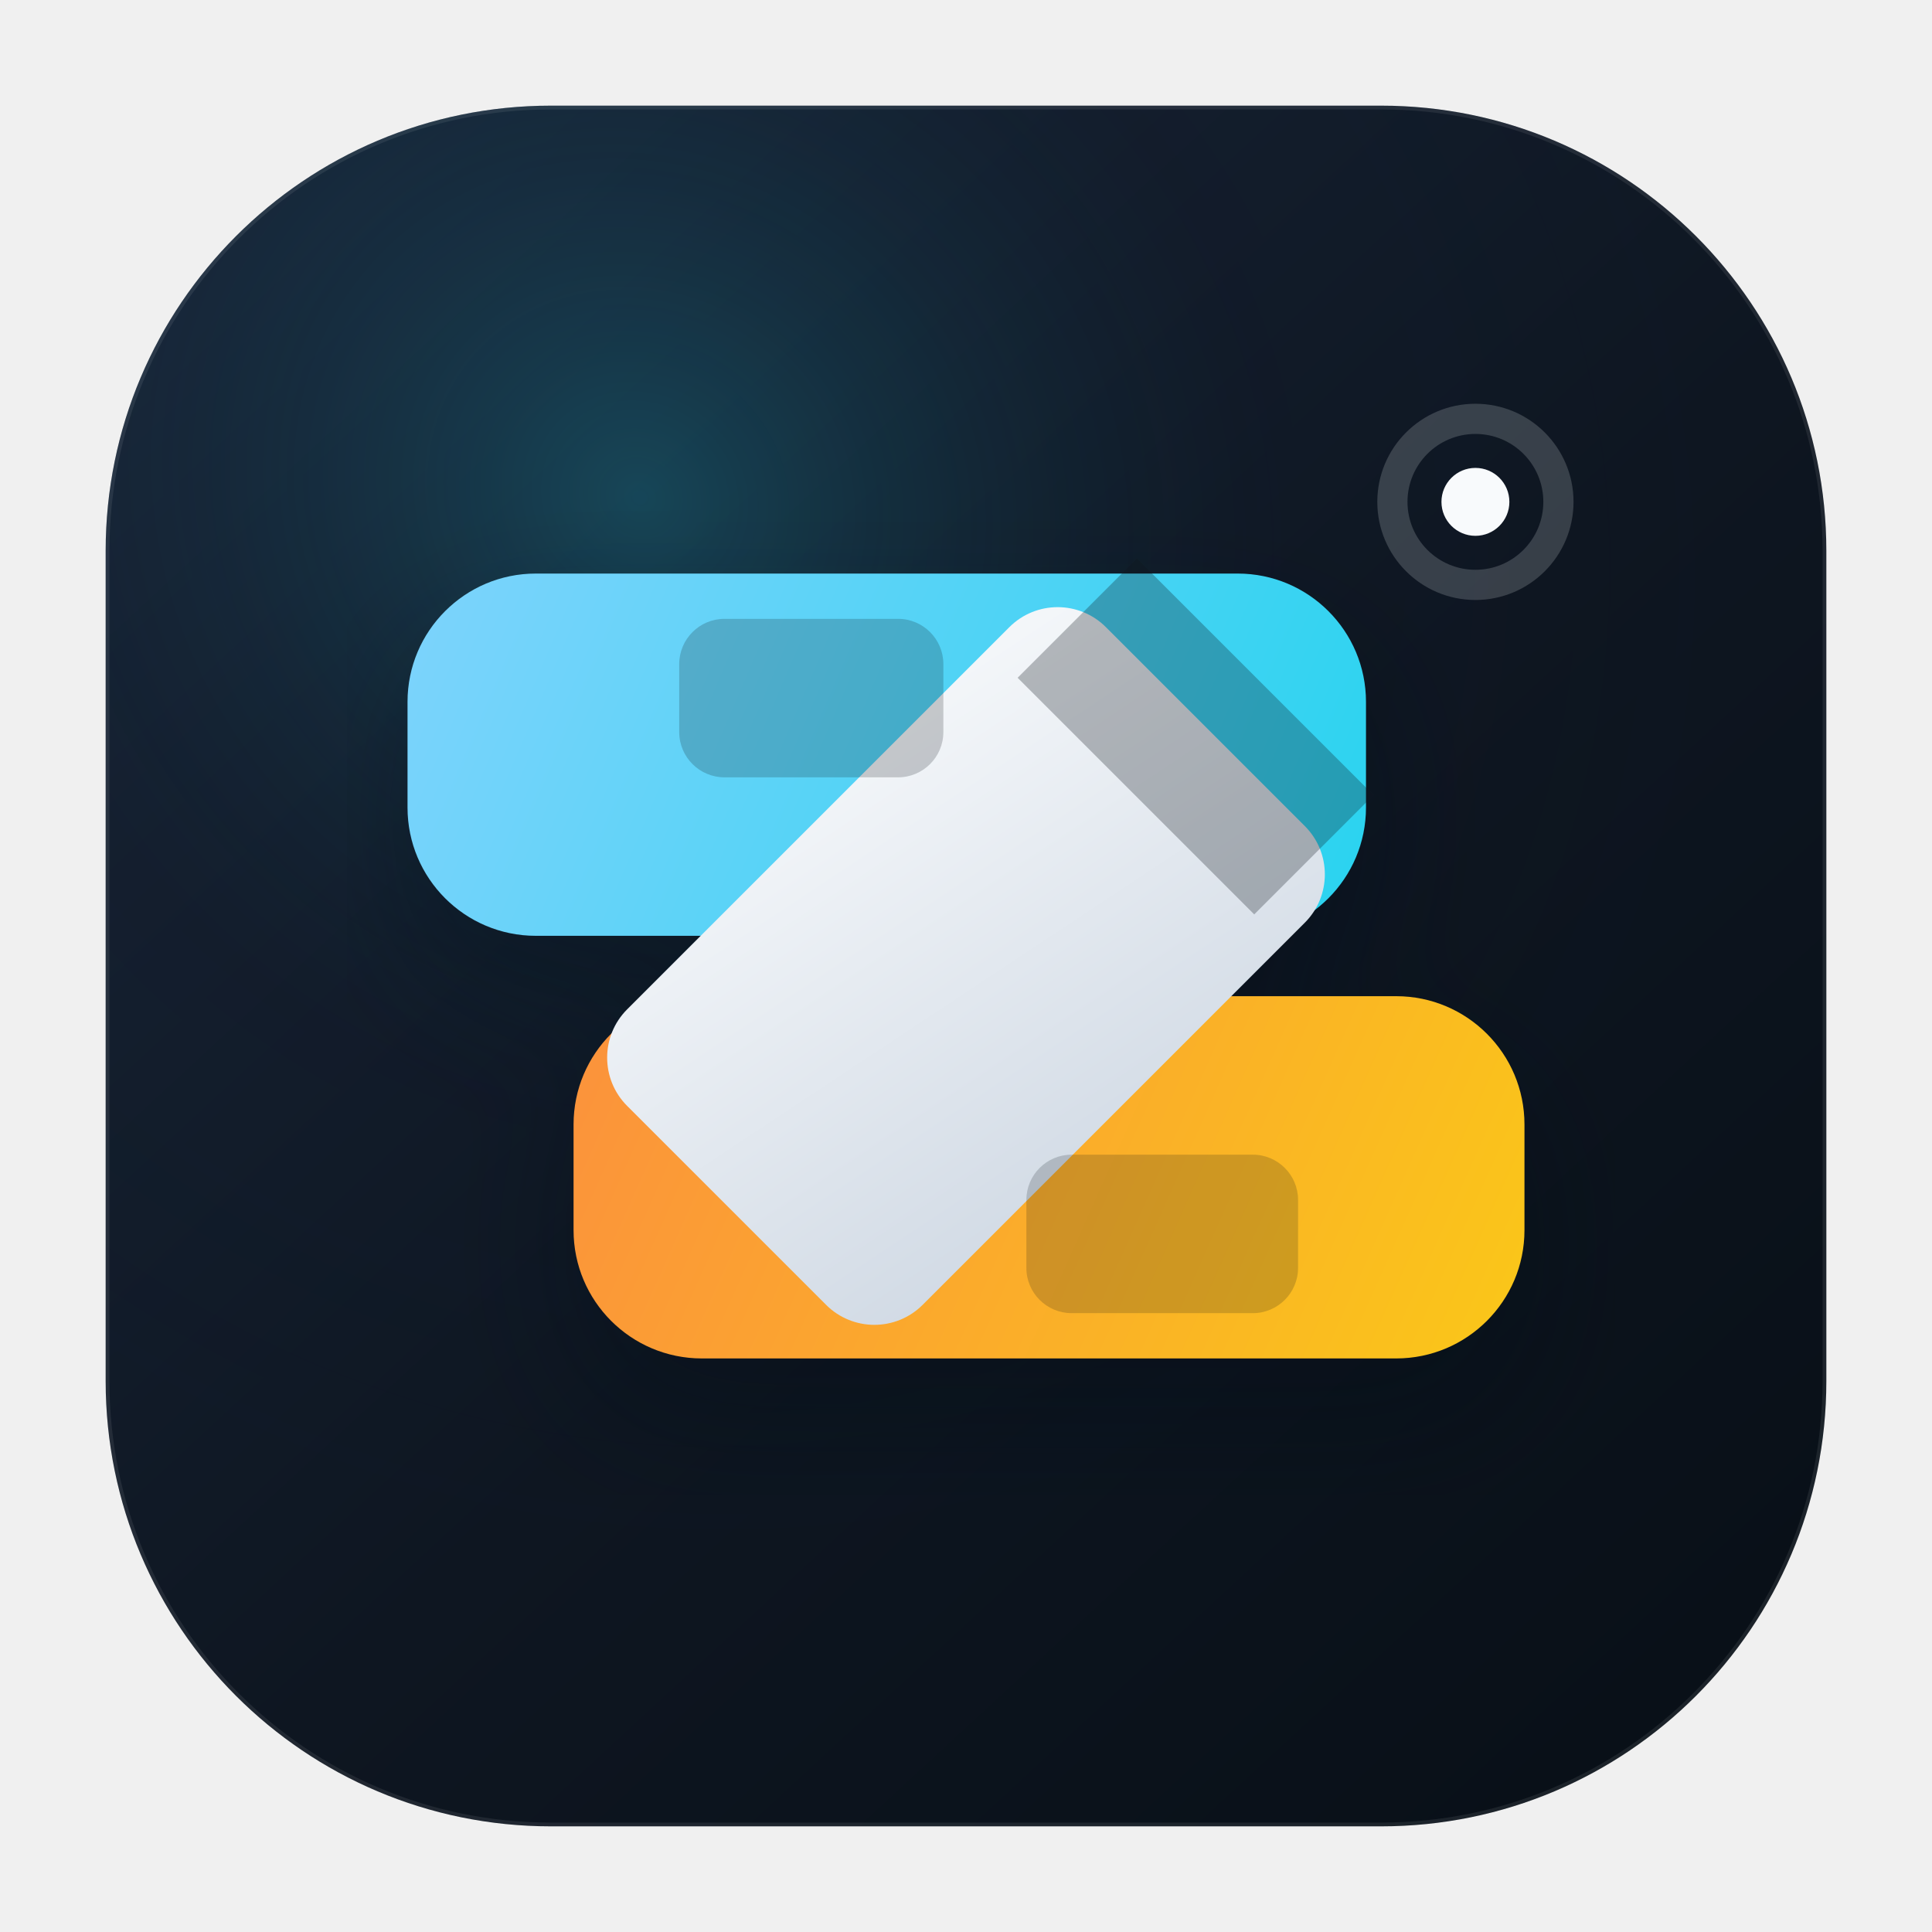
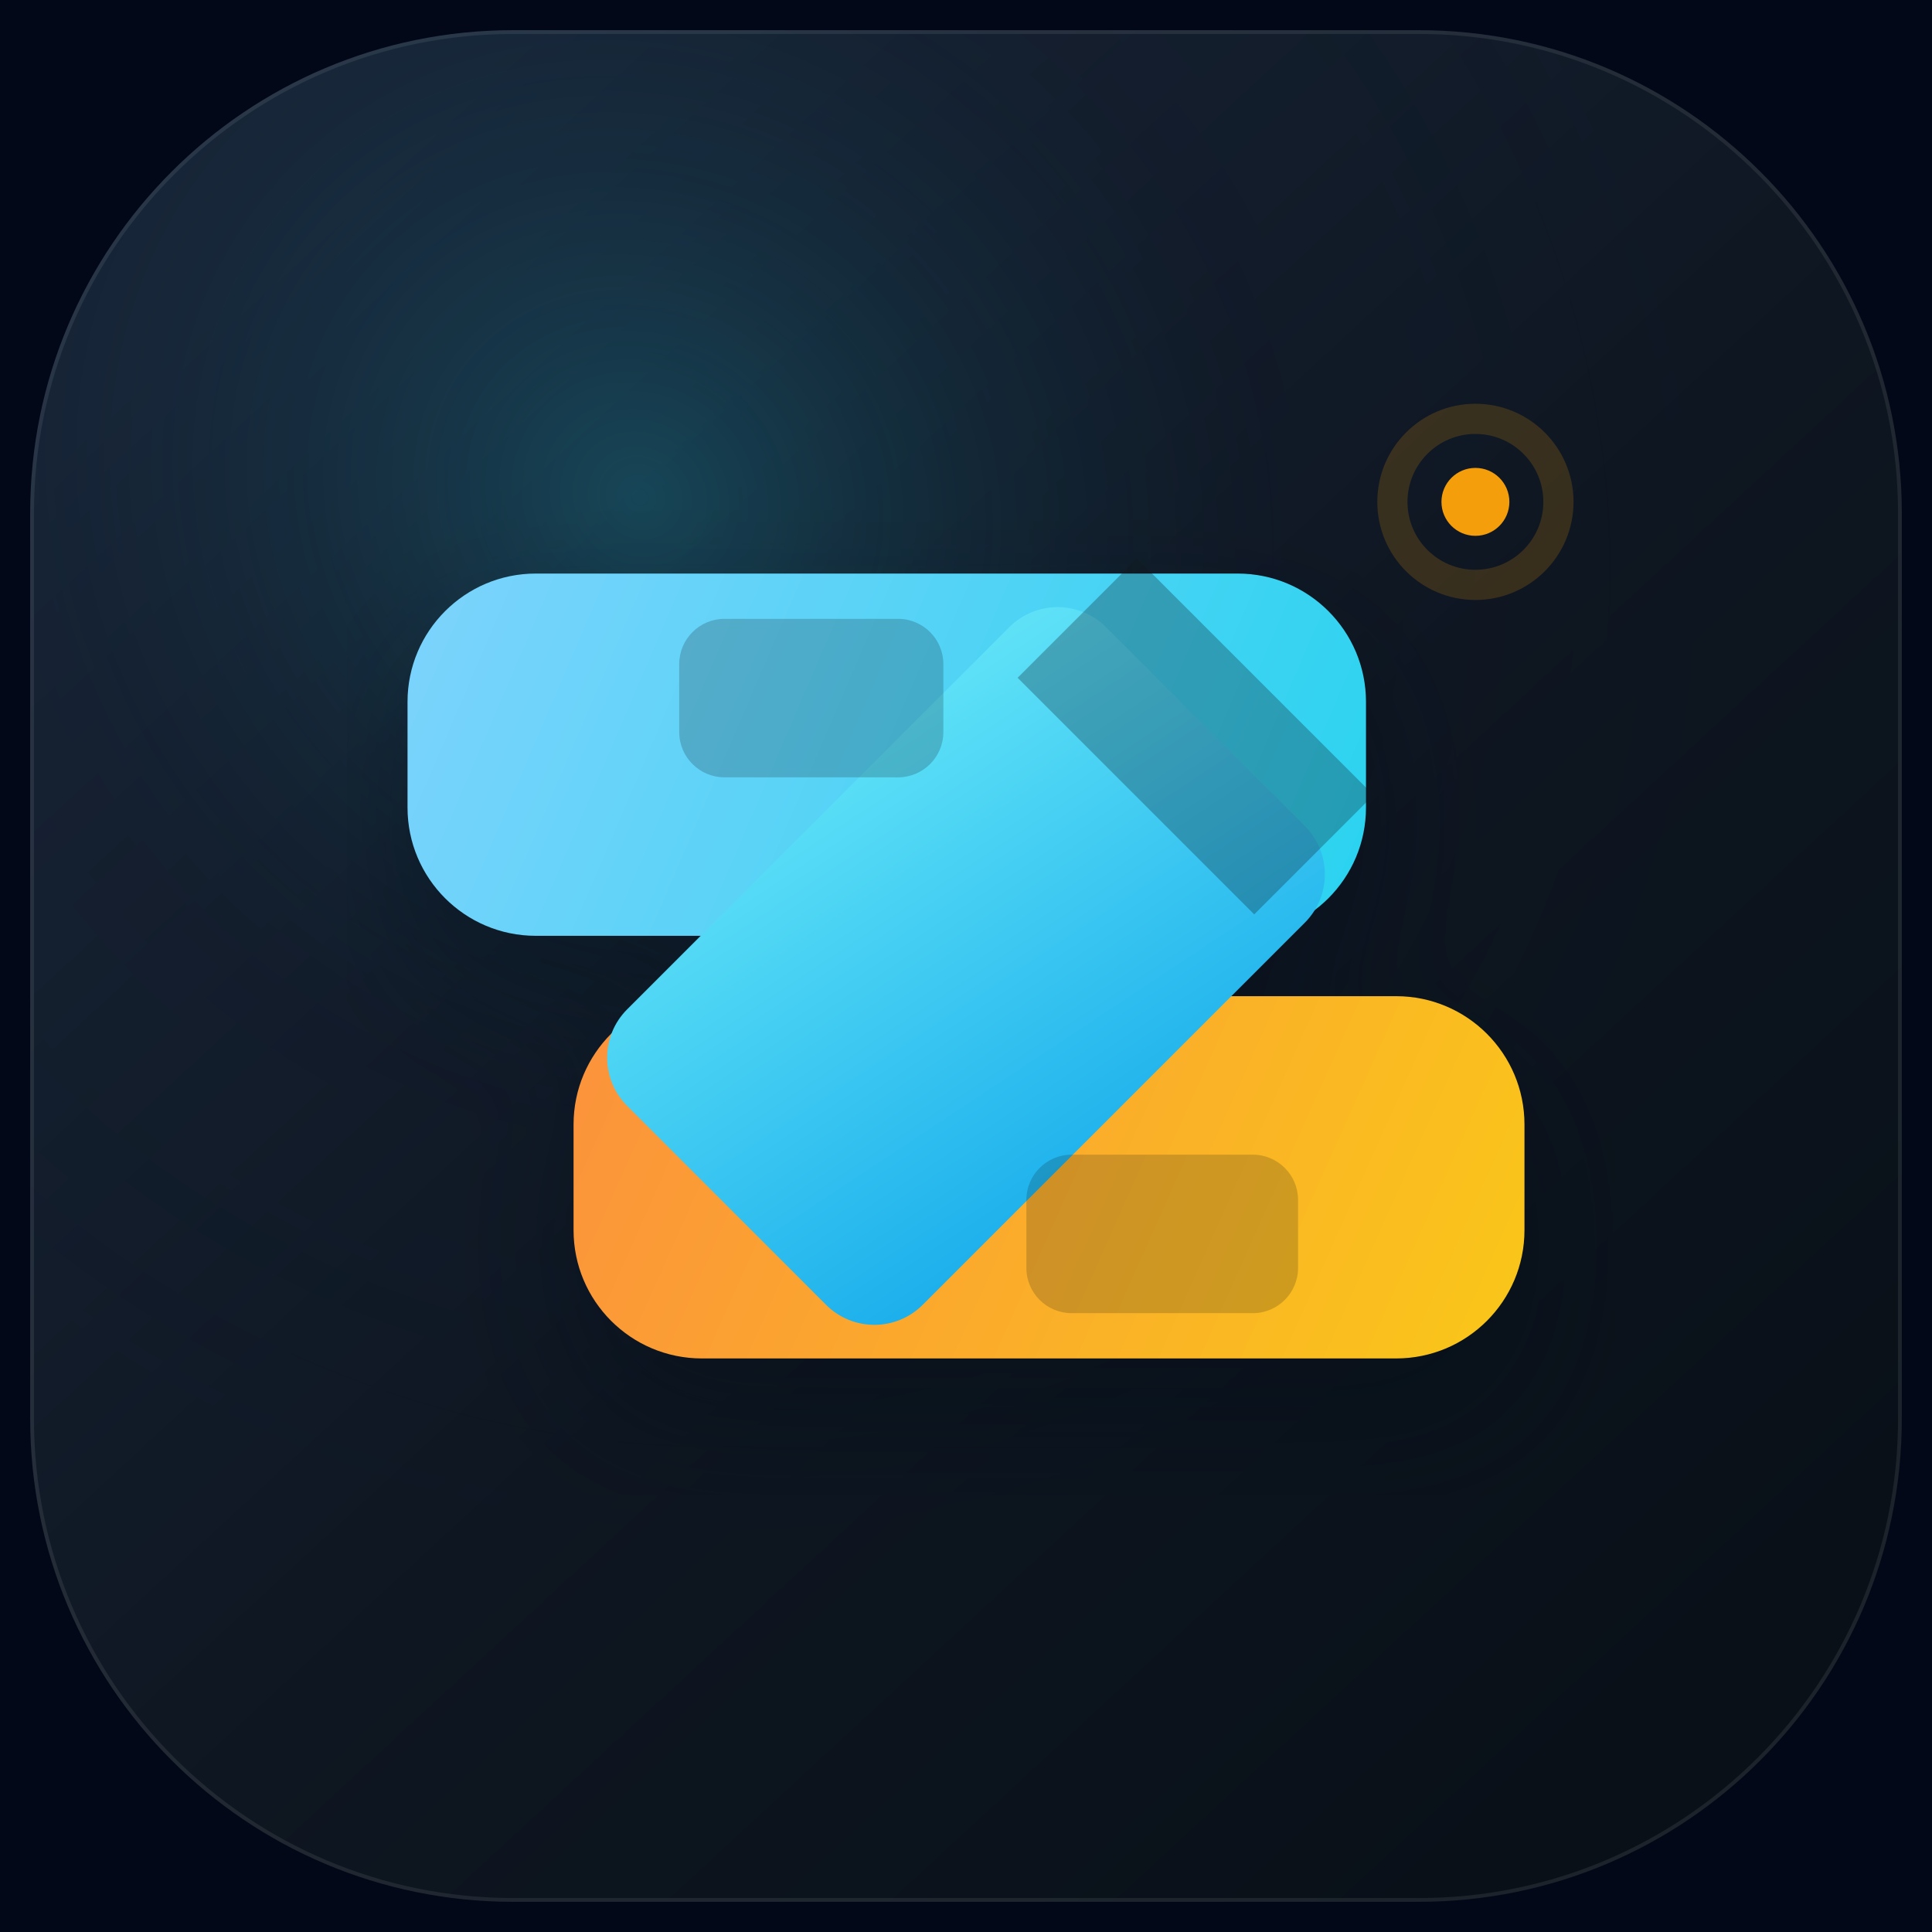
<svg xmlns="http://www.w3.org/2000/svg" width="512" height="512" viewBox="0 0 512 512" fill="none">
  <defs>
    <linearGradient id="bg" x1="74" y1="60" x2="438" y2="454" gradientUnits="userSpaceOnUse">
      <stop stop-color="#172436" />
      <stop offset="0.55" stop-color="#0E1621" />
      <stop offset="1" stop-color="#091018" />
    </linearGradient>
    <radialGradient id="glow" cx="0" cy="0" r="1" gradientUnits="userSpaceOnUse" gradientTransform="translate(170 132) rotate(40.7) scale(314 290)">
      <stop stop-color="#22D3EE" stop-opacity="0.22" />
      <stop offset="0.55" stop-color="#0F172A" stop-opacity="0.06" />
      <stop offset="1" stop-color="#0F172A" stop-opacity="0" />
    </radialGradient>
    <linearGradient id="cyanStrip" x1="110" y1="154" x2="376" y2="268" gradientUnits="userSpaceOnUse">
      <stop stop-color="#7DD3FC" />
      <stop offset="1" stop-color="#22D3EE" />
    </linearGradient>
    <linearGradient id="orangeStrip" x1="156" y1="264" x2="420" y2="382" gradientUnits="userSpaceOnUse">
      <stop stop-color="#FB923C" />
      <stop offset="1" stop-color="#FACC15" />
    </linearGradient>
    <linearGradient id="blade" x1="214" y1="180" x2="316" y2="334" gradientUnits="userSpaceOnUse">
-       <stop stop-color="#F8FAFC" />
-       <stop offset="1" stop-color="#CBD5E1" />
+       <stop stop-color="#67E8F9" />
+       <stop offset="1" stop-color="#0EA5E9" />
    </linearGradient>
    <filter id="shadow" x="92" y="120" width="336" height="276" filterUnits="userSpaceOnUse" color-interpolation-filters="sRGB">
      <feFlood flood-opacity="0" result="BackgroundImageFix" />
      <feColorMatrix in="SourceAlpha" type="matrix" values="0 0 0 0 0 0 0 0 0 0 0 0 0 0 0 0 0 0 127 0" result="hardAlpha" />
      <feOffset dy="18" />
      <feGaussianBlur stdDeviation="18" />
      <feComposite in2="hardAlpha" operator="out" />
      <feColorMatrix type="matrix" values="0 0 0 0 0.008 0 0 0 0 0.047 0 0 0 0 0.086 0 0 0 0.34 0" />
      <feBlend mode="normal" in2="BackgroundImageFix" result="effect1_dropShadow_0_1" />
      <feBlend mode="normal" in="SourceGraphic" in2="effect1_dropShadow_0_1" result="shape" />
    </filter>
  </defs>
-   <rect x="28" y="28" width="456" height="456" rx="118" fill="url(#bg)" />
-   <rect x="28" y="28" width="456" height="456" rx="118" fill="url(#glow)" />
-   <rect x="28.5" y="28.5" width="455" height="455" rx="117.5" stroke="white" stroke-opacity="0.08" />
+   <rect width="512" height="512" fill="#020817" />
+   <rect x="8" y="8" width="496" height="496" rx="128" fill="url(#bg)" />
+   <rect x="8" y="8" width="496" height="496" rx="128" fill="url(#glow)" />
+   <rect x="8.5" y="8.5" width="495" height="495" rx="127.5" stroke="white" stroke-opacity="0.08" />
  <g filter="url(#shadow)">
    <rect x="108" y="152" width="254" height="96" rx="34" fill="url(#cyanStrip)" />
    <rect x="152" y="264" width="252" height="96" rx="34" fill="url(#orangeStrip)" />
    <path d="M267.488 166.204C274.557 159.134 286.011 159.134 293.08 166.204L345.796 218.92C352.866 225.989 352.866 237.443 345.796 244.512L244.512 345.796C237.443 352.866 225.989 352.866 218.92 345.796L166.204 293.08C159.134 286.011 159.134 274.557 166.204 267.488L267.488 166.204Z" fill="url(#blade)" />
    <path d="M301.3 148L364 210.7L332.381 242.319L269.681 179.619L301.3 148Z" fill="#0B121A" fill-opacity="0.28" />
    <path d="M180 176C180 169.373 185.373 164 192 164H238C244.627 164 250 169.373 250 176V194C250 200.627 244.627 206 238 206H192C185.373 206 180 200.627 180 194V176Z" fill="#0A1118" fill-opacity="0.2" />
    <path d="M272 318C272 311.373 277.373 306 284 306H332C338.627 306 344 311.373 344 318V336C344 342.627 338.627 348 332 348H284C277.373 348 272 342.627 272 336V318Z" fill="#0A1118" fill-opacity="0.18" />
  </g>
-   <circle cx="391" cy="133" r="9" fill="#F8FAFC" />
-   <circle cx="391" cy="133" r="22" stroke="#F8FAFC" stroke-opacity="0.18" stroke-width="8" />
+   <circle cx="391" cy="133" r="9" fill="#F59E0B" />
+   <circle cx="391" cy="133" r="22" stroke="#F59E0B" stroke-opacity="0.18" stroke-width="8" />
</svg>
